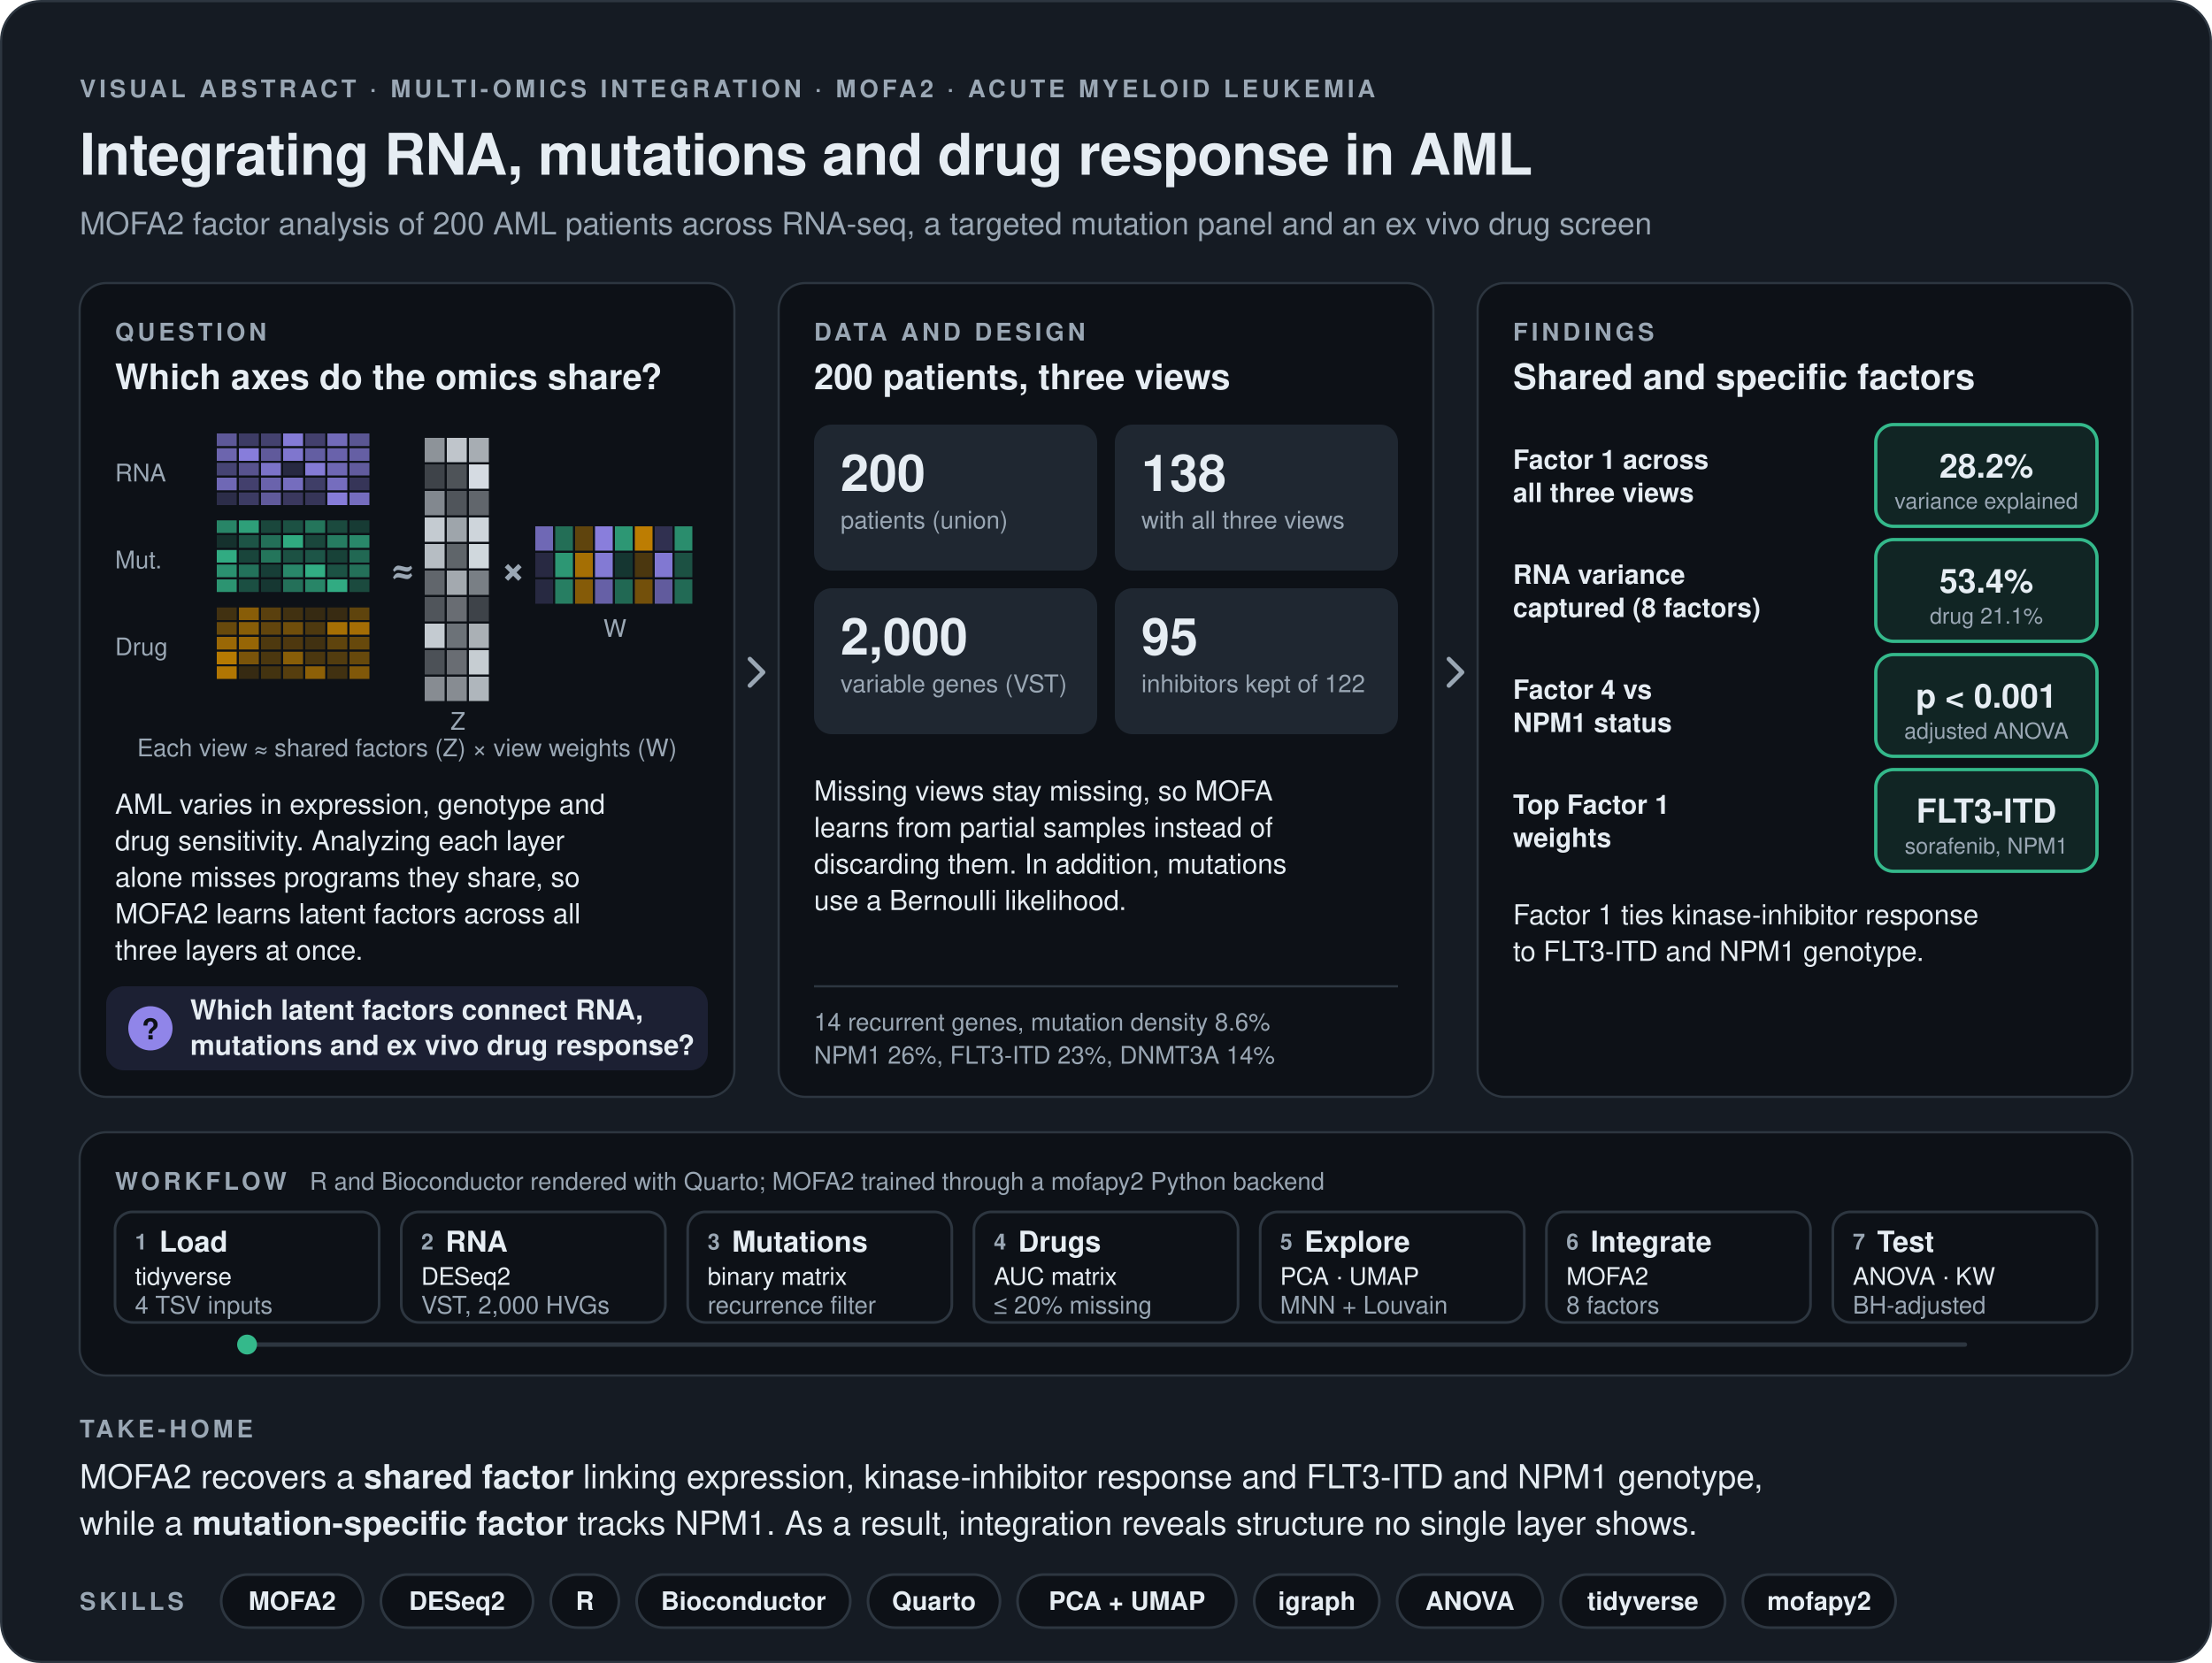
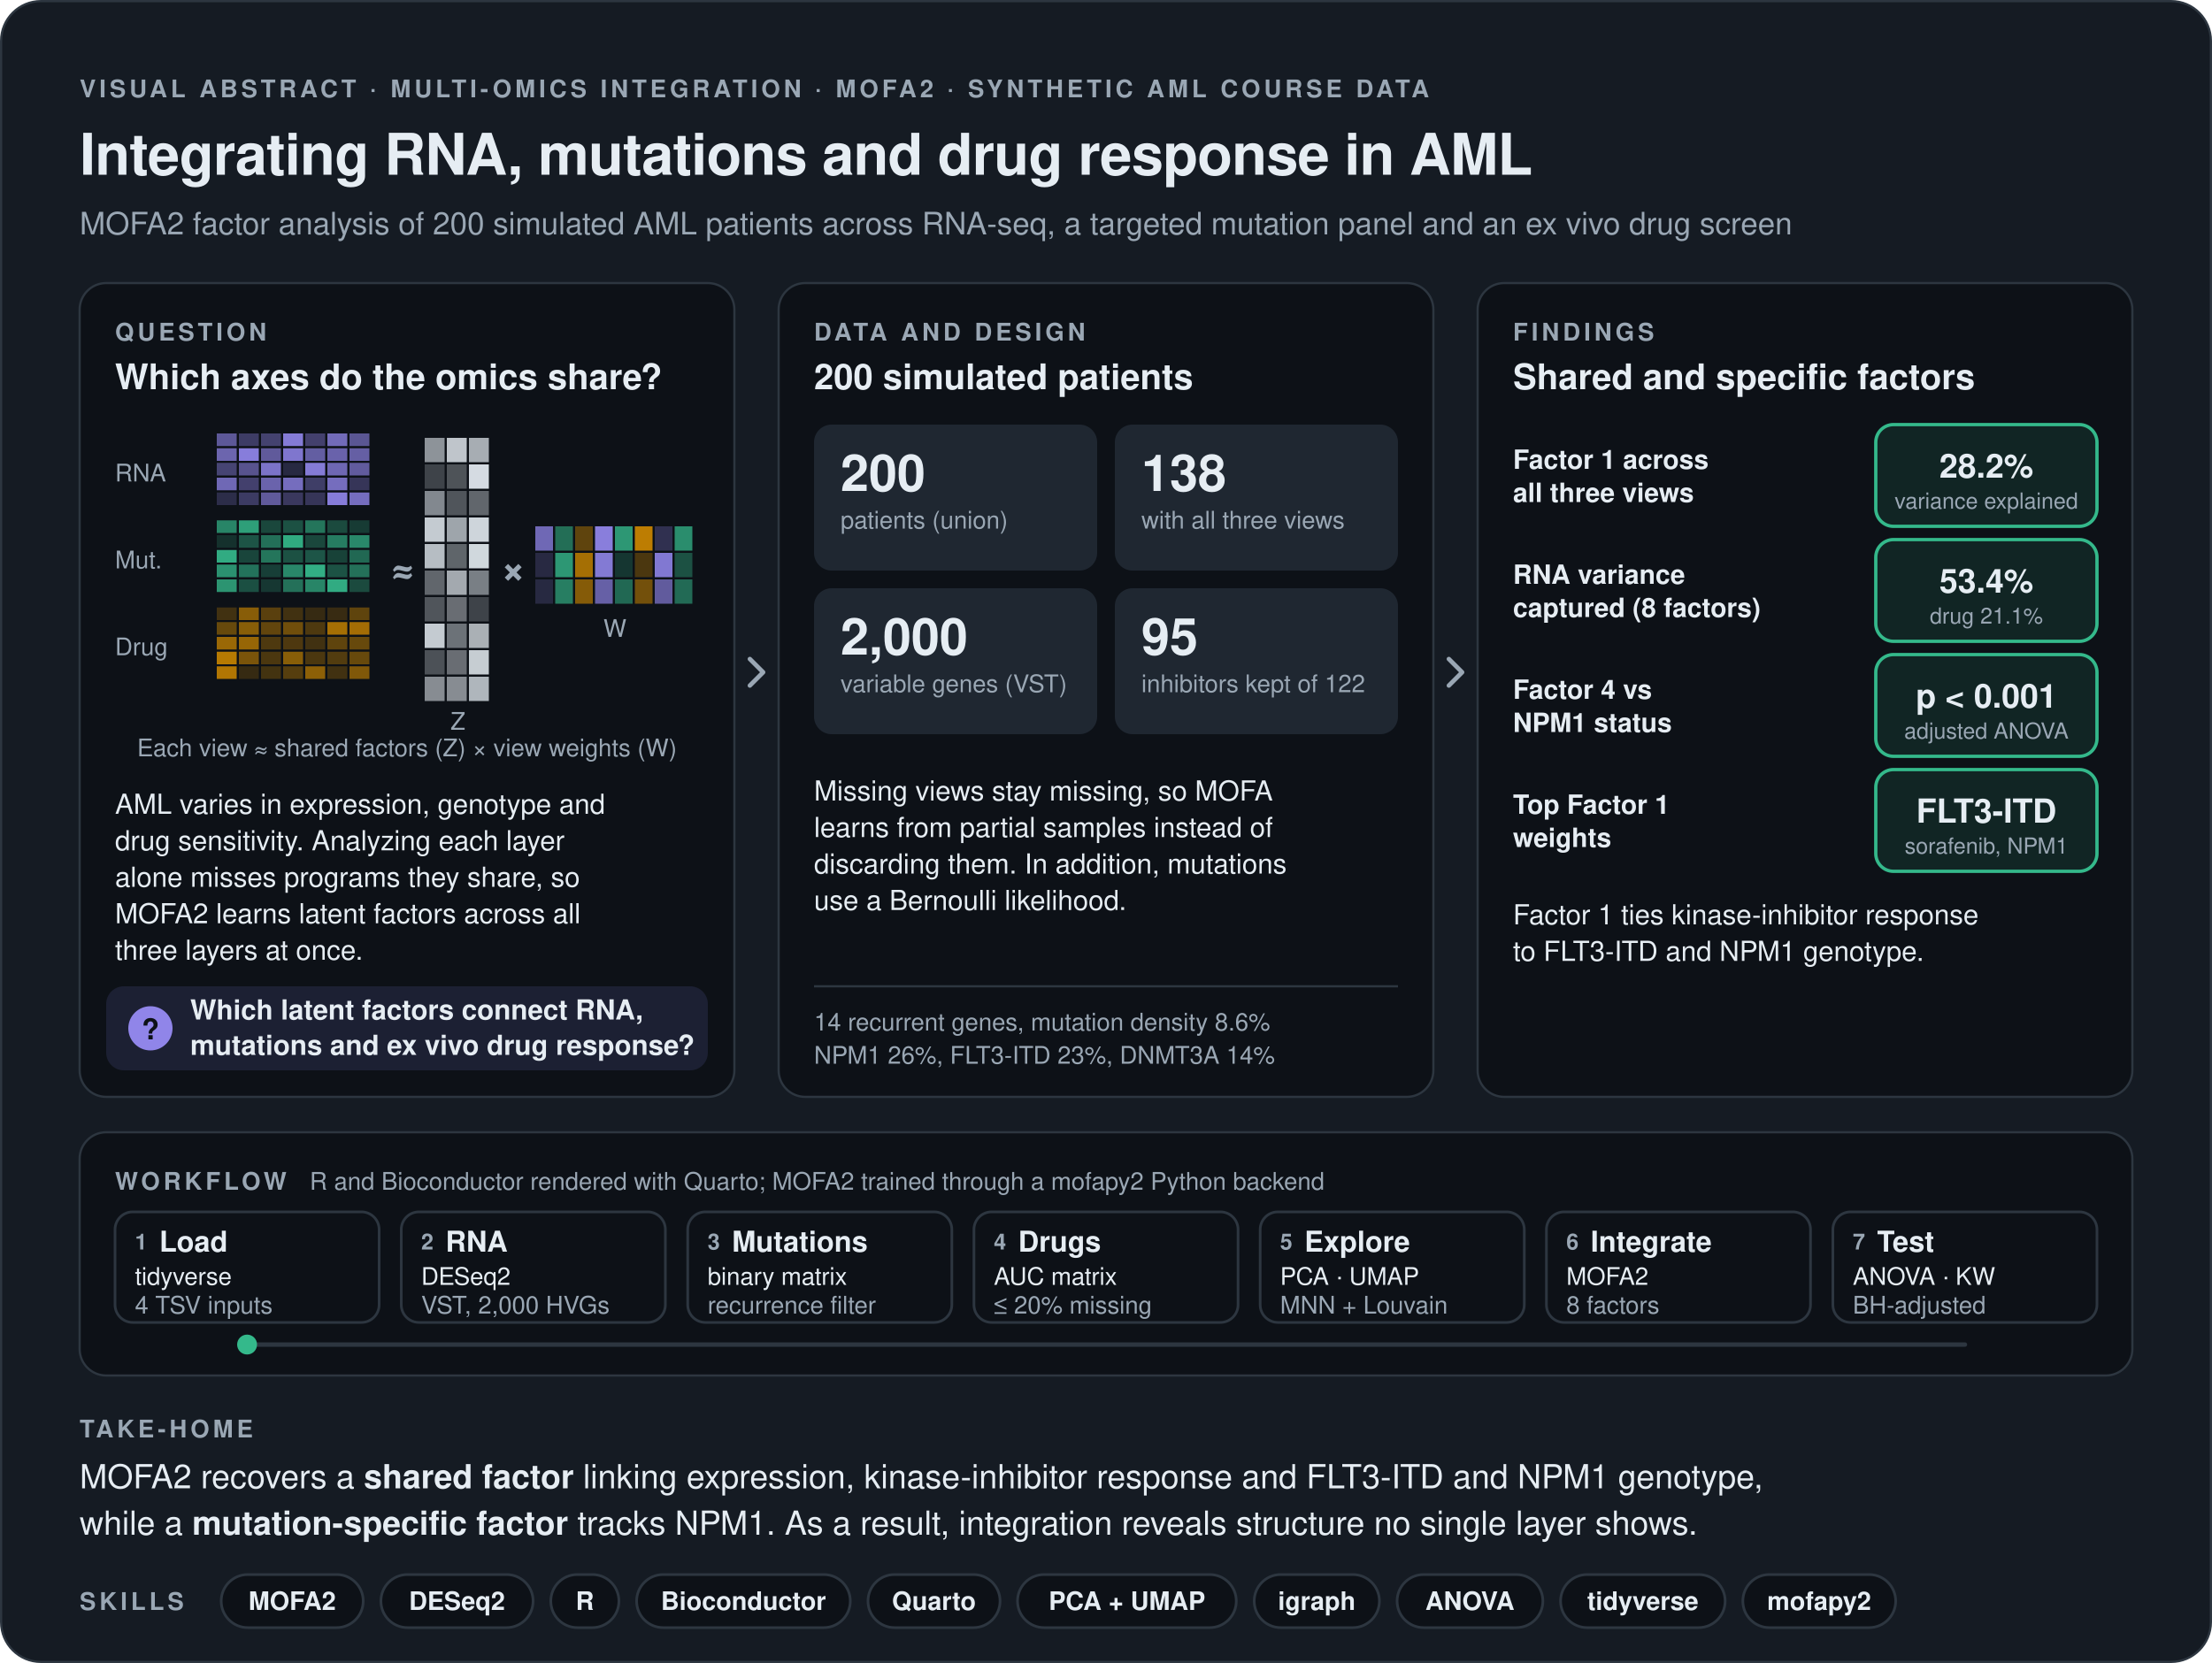
<svg xmlns="http://www.w3.org/2000/svg" viewBox="0 0 1000 752" width="1000" height="752" role="img" aria-labelledby="t d">
  <style>
  text { font-family: 'Helvetica Neue', Helvetica, Arial, 'Liberation Sans', sans-serif; fill: #e6edf3; }
  .bgcard { fill: #151b23; stroke: #2d3640; }
  .panel { fill: #0d1117; stroke: #2d3640; stroke-width: 1; }
  .eyebrow { font-size: 11px; font-weight: 700; letter-spacing: 1.6px; fill: #9aa7b4; }
  .title { font-size: 26px; font-weight: 700; letter-spacing: -0.3px; }
  .sub { font-size: 14px; fill: #9aa7b4; }
  .h2 { font-size: 16px; font-weight: 700; }
  .body { font-size: 12.5px; }
  .small { font-size: 11px; fill: #9aa7b4; }
  .lab { font-size: 12px; font-weight: 700; }
  .num { font-size: 23px; font-weight: 700; }
  .q { font-size: 12.5px; font-weight: 700; }
  .take { font-size: 15px; }
  .em { font-weight: 700; }
  .step-role { font-size: 13px; font-weight: 700; }
  .step-tool { font-size: 11px; }
  .step-n { font-size: 10px; font-weight: 700; fill: #9aa7b4; }
  .chiptext { font-size: 11.5px; font-weight: 600; }
  .skill { fill: #0d1117; stroke: #2d3640; stroke-width: 1.2; }
  .rule { stroke: #2d3640; stroke-width: 1; fill: none; }
  .qbox { fill: #1c2033; }
  .qmark { fill: #9085e9; }
  .qmark-t { font-size: 13px; font-weight: 700; fill: #0d1117; }
  .chev { fill: none; stroke: #9aa7b4; stroke-width: 2; stroke-linecap: round; stroke-linejoin: round; }
  .chip { fill: #0d1117; stroke: #2d3640; stroke-width: 1.2; animation: glow 8.4s linear infinite; }
  .track { stroke: #2d3640; stroke-width: 2; stroke-linecap: round; }
  .packet { fill: #34b98b; animation: travel 8.4s linear infinite; }
  .tile { stroke-width: 1.5; }
  .tile.up { fill: #e66767; fill-opacity: .14; stroke: #e66767; }
  .tile.down { fill: #3987e5; fill-opacity: .14; stroke: #3987e5; }
  .tile.metric { fill: #34b98b; fill-opacity: .12; stroke: #34b98b; }
  .tile.note { fill: #9085e9; fill-opacity: .10; stroke: #9085e9; }
  .tval { font-size: 15px; font-weight: 700; }
  .tsub { font-size: 10px; fill: #9aa7b4; }
  .tri-up { fill: #e66767; transform-box: fill-box; transform-origin: center; animation: bobUp 2.6s ease-in-out infinite; }
  .tri-down { fill: #3987e5; transform-box: fill-box; transform-origin: center; animation: bobDown 2.6s ease-in-out infinite; }
  .check { fill: none; stroke: #34b98b; stroke-width: 2.6; stroke-linecap: round; stroke-linejoin: round; }
  .statbox { fill: #1f2731; }
  /* motif classes */
  .m-lab { font-size: 11px; fill: #9aa7b4; }
  .m-lab.bold { font-weight: 700; fill: #e6edf3; }
  .m-lab.small { font-size: 9.5px; }
  .m-lab.inv { fill: #0d1117; font-weight: 700; }
  .m-strand { fill: none; stroke-width: 2.6; stroke-linecap: round; }
  .m-strand.a { stroke: #9085e9; }
  .m-strand.b { stroke: #34b98b; }
  .m-rung { stroke: #2d3640; stroke-width: 2; }
  .m-rung.hit { stroke: #d55181; stroke-width: 3; }
  .m-hitdot, .m-ring, .m-dot.hom, .m-cell.hom { transform-box: fill-box; transform-origin: center; }
  .m-hitdot { fill: #d55181; animation: pulse 3s ease-in-out infinite; }
  .m-dot { fill-opacity: .85; }
  .cx { fill: #9085e9; } .acc { fill: #34b98b; } .cb { fill: #c98500; } .hom { fill: #d55181; }
  .ink { fill: #e6edf3; }
  .m-peak { fill-opacity: .7; stroke: none; }
  .m-base { stroke: #2d3640; stroke-width: 1.2; }
  .m-gene { stroke: #9aa7b4; stroke-width: 1.4; }
  .m-exon { fill: #9aa7b4; }
  .m-tissue { fill: #1f2731; stroke: #9aa7b4; stroke-width: 1.2; }
+   .m-tissue.fillonly { stroke: none; }
+   .m-tissue.outline { fill: none; stroke-width: 1.6; }
  .m-ring { fill: none; stroke: #e6edf3; stroke-width: 2; stroke-dasharray: 3 2; animation: pulse 3.2s ease-in-out infinite; }
  .m-cell { stroke: #0d1117; stroke-width: 1.2; }
  .m-radius { fill: #34b98b; fill-opacity: .08; stroke: #34b98b; stroke-width: 1.6; stroke-dasharray: 4 3; }
  .m-center { fill: #e6edf3; }
  .m-cellf { stroke: none; }
  .m-op { font-size: 18px; font-weight: 700; fill: #9aa7b4; }
  .m-edge { stroke: #2d3640; stroke-width: .8; }
  .m-edge.strong { stroke: #9aa7b4; stroke-width: 1.4; }
  .m-node { fill: #0d1117; stroke: #9085e9; stroke-width: 2; }
  .m-node.in { stroke: #9aa7b4; }
  .m-node.z { fill: #34b98b; stroke: #34b98b; }
  .m-base-t { font-family: 'SFMono-Regular', Menlo, Consolas, 'Liberation Mono', monospace; font-size: 15px; font-weight: 700; }
  .m-base-t.acc { fill: #34b98b; } .m-base-t.cx { fill: #9085e9; } .m-base-t.cb { fill: #c98500; } .m-base-t.hom { fill: #d55181; }
  .m-window { fill: #34b98b; fill-opacity: .10; stroke: #34b98b; stroke-width: 2; animation: scan 4s ease-in-out infinite; }
  .m-bar { fill: #9085e9; fill-opacity: .75; }
  .m-arrow { stroke: #9aa7b4; stroke-width: 1.4; fill: none; }
  .m-table { fill: #0d1117; stroke: #9aa7b4; stroke-width: 1.2; }
  .m-thead { fill: #9085e9; }
  .m-row { stroke: #2d3640; stroke-width: 1.4; }
  .m-cyl { fill: #1f2731; stroke: #34b98b; stroke-width: 1.6; }
  .m-cyl.top { fill: #0d1117; }
  .m-bond { stroke: #9aa7b4; stroke-width: 3; stroke-linecap: round; }
  .m-atom { fill: #9aa7b4; stroke: #0d1117; stroke-width: 1.4; }
  .m-atom.pep { animation: drift 4s ease-in-out infinite; }
  .m-head { fill: #c98500; }
  .m-tail { fill: none; stroke: #2d3640; stroke-width: 1.4; }
  .m-stick { stroke: #9aa7b4; stroke-width: 2; }
  .m-stick.ghost { stroke: #2d3640; stroke-dasharray: 3 2; }
  .m-stick.hit { stroke: #d55181; stroke-width: 3; }
  .m-ecg { fill: none; stroke: #d55181; stroke-width: 2.2; stroke-linejoin: round; stroke-dasharray: 900; animation: ecg 3.4s linear infinite; }
  .m-gauge { fill: none; stroke-width: 9; }
  .m-gauge.acc { stroke: #34b98b; } .m-gauge.cb { stroke: #c98500; } .m-gauge.hom { stroke: #d55181; }
  .m-needle { stroke: #e6edf3; stroke-width: 2.6; stroke-linecap: round; }
  @keyframes pulse { 0%, 100% { opacity: .5; transform: scale(.85); } 50% { opacity: 1; transform: scale(1.15); } }
  @keyframes bobUp { 0%, 100% { transform: translateY(1.5px); } 50% { transform: translateY(-1.5px); } }
  @keyframes bobDown { 0%, 100% { transform: translateY(-1.5px); } 50% { transform: translateY(1.5px); } }
  @keyframes travel { 0% { transform: translateX(0); opacity: 0; } 3% { opacity: 1; } 97% { opacity: 1; } 100% { transform: translateX(776.6px); opacity: 0; } }
  @keyframes glow { 0%, 14.3%, 100% { stroke: #2d3640; stroke-width: 1.2; } 3%, 8.9% { stroke: #34b98b; stroke-width: 2.2; } }
  @keyframes scan { 0%, 100% { transform: translateX(0); } 50% { transform: translateX(6px); } }
  @keyframes drift { 0%, 100% { transform: translateY(0); } 50% { transform: translateY(-5px); } }
  @keyframes ecg { 0% { stroke-dashoffset: 900; } 100% { stroke-dashoffset: 0; } }
  @media (prefers-reduced-motion: reduce) { * { animation: none !important; } }
</style>
  <rect x="0.5" y="0.5" width="999" height="751" rx="18" class="bgcard" />
-   <text x="36.0" y="44.0" class="eyebrow">VISUAL ABSTRACT  ·  MULTI-OMICS INTEGRATION  ·  MOFA2  ·  ACUTE MYELOID LEUKEMIA</text>
+   <text x="36.0" y="44.0" class="eyebrow">VISUAL ABSTRACT  ·  MULTI-OMICS INTEGRATION  ·  MOFA2  ·  SYNTHETIC AML COURSE DATA</text>
  <text x="36.0" y="79.0" class="title">Integrating RNA, mutations and drug response in AML</text>
-   <text x="36.0" y="106.0" class="sub">MOFA2 factor analysis of 200 AML patients across RNA-seq, a targeted mutation panel and an ex vivo drug screen</text>
+   <text x="36.0" y="106.0" class="sub">MOFA2 factor analysis of 200 simulated AML patients across RNA-seq, a targeted mutation panel and an ex vivo drug screen</text>
  <rect x="36" y="128" width="296" height="368" rx="12" class="panel" />
  <text x="52.0" y="154.0" class="eyebrow">QUESTION</text>
  <text x="52.0" y="176.0" class="h2">Which axes do the omics share?</text>
  <text x="52.0" y="217.7" class="m-lab">RNA</text>
  <rect x="98.0" y="196.0" width="9" height="5.7" class="m-cellf cx" style="opacity:0.61" />
  <rect x="108.0" y="196.0" width="9" height="5.7" class="m-cellf cx" style="opacity:0.37" />
  <rect x="118.0" y="196.0" width="9" height="5.7" class="m-cellf cx" style="opacity:0.42" />
  <rect x="128.0" y="196.0" width="9" height="5.7" class="m-cellf cx" style="opacity:0.91" />
  <rect x="138.0" y="196.0" width="9" height="5.7" class="m-cellf cx" style="opacity:0.41" />
  <rect x="148.0" y="196.0" width="9" height="5.7" class="m-cellf cx" style="opacity:0.77" />
  <rect x="158.0" y="196.0" width="9" height="5.7" class="m-cellf cx" style="opacity:0.59" />
  <rect x="98.0" y="202.7" width="9" height="5.7" class="m-cellf cx" style="opacity:0.72" />
  <rect x="108.0" y="202.7" width="9" height="5.7" class="m-cellf cx" style="opacity:0.93" />
  <rect x="118.0" y="202.7" width="9" height="5.7" class="m-cellf cx" style="opacity:0.63" />
  <rect x="128.0" y="202.7" width="9" height="5.7" class="m-cellf cx" style="opacity:0.87" />
  <rect x="138.0" y="202.7" width="9" height="5.7" class="m-cellf cx" style="opacity:0.66" />
  <rect x="148.0" y="202.7" width="9" height="5.7" class="m-cellf cx" style="opacity:0.70" />
  <rect x="158.0" y="202.7" width="9" height="5.7" class="m-cellf cx" style="opacity:0.67" />
  <rect x="98.0" y="209.3" width="9" height="5.7" class="m-cellf cx" style="opacity:0.44" />
  <rect x="108.0" y="209.3" width="9" height="5.7" class="m-cellf cx" style="opacity:0.57" />
  <rect x="118.0" y="209.3" width="9" height="5.7" class="m-cellf cx" style="opacity:0.84" />
  <rect x="128.0" y="209.3" width="9" height="5.7" class="m-cellf cx" style="opacity:0.20" />
  <rect x="138.0" y="209.3" width="9" height="5.7" class="m-cellf cx" style="opacity:0.91" />
  <rect x="148.0" y="209.3" width="9" height="5.7" class="m-cellf cx" style="opacity:0.74" />
  <rect x="158.0" y="209.3" width="9" height="5.7" class="m-cellf cx" style="opacity:0.64" />
  <rect x="98.0" y="216.0" width="9" height="5.7" class="m-cellf cx" style="opacity:0.75" />
  <rect x="108.0" y="216.0" width="9" height="5.7" class="m-cellf cx" style="opacity:0.41" />
  <rect x="118.0" y="216.0" width="9" height="5.7" class="m-cellf cx" style="opacity:0.71" />
  <rect x="128.0" y="216.0" width="9" height="5.7" class="m-cellf cx" style="opacity:0.79" />
  <rect x="138.0" y="216.0" width="9" height="5.7" class="m-cellf cx" style="opacity:0.38" />
  <rect x="148.0" y="216.0" width="9" height="5.7" class="m-cellf cx" style="opacity:0.79" />
  <rect x="158.0" y="216.0" width="9" height="5.7" class="m-cellf cx" style="opacity:0.31" />
  <rect x="98.0" y="222.7" width="9" height="5.7" class="m-cellf cx" style="opacity:0.24" />
  <rect x="108.0" y="222.7" width="9" height="5.7" class="m-cellf cx" style="opacity:0.36" />
  <rect x="118.0" y="222.7" width="9" height="5.7" class="m-cellf cx" style="opacity:0.63" />
  <rect x="128.0" y="222.7" width="9" height="5.7" class="m-cellf cx" style="opacity:0.34" />
  <rect x="138.0" y="222.7" width="9" height="5.7" class="m-cellf cx" style="opacity:0.31" />
  <rect x="148.0" y="222.7" width="9" height="5.7" class="m-cellf cx" style="opacity:0.92" />
  <rect x="158.0" y="222.7" width="9" height="5.7" class="m-cellf cx" style="opacity:0.79" />
  <text x="52.0" y="257.0" class="m-lab">Mut.</text>
  <rect x="98.0" y="235.3" width="9" height="5.7" class="m-cellf acc" style="opacity:0.69" />
  <rect x="108.0" y="235.3" width="9" height="5.7" class="m-cellf acc" style="opacity:0.84" />
  <rect x="118.0" y="235.3" width="9" height="5.7" class="m-cellf acc" style="opacity:0.32" />
  <rect x="128.0" y="235.3" width="9" height="5.7" class="m-cellf acc" style="opacity:0.38" />
  <rect x="138.0" y="235.3" width="9" height="5.7" class="m-cellf acc" style="opacity:0.59" />
  <rect x="148.0" y="235.3" width="9" height="5.7" class="m-cellf acc" style="opacity:0.34" />
  <rect x="158.0" y="235.3" width="9" height="5.7" class="m-cellf acc" style="opacity:0.25" />
  <rect x="98.0" y="242.0" width="9" height="5.7" class="m-cellf acc" style="opacity:0.19" />
  <rect x="108.0" y="242.0" width="9" height="5.7" class="m-cellf acc" style="opacity:0.40" />
  <rect x="118.0" y="242.0" width="9" height="5.7" class="m-cellf acc" style="opacity:0.56" />
  <rect x="128.0" y="242.0" width="9" height="5.7" class="m-cellf acc" style="opacity:0.91" />
  <rect x="138.0" y="242.0" width="9" height="5.7" class="m-cellf acc" style="opacity:0.32" />
  <rect x="148.0" y="242.0" width="9" height="5.7" class="m-cellf acc" style="opacity:0.64" />
  <rect x="158.0" y="242.0" width="9" height="5.7" class="m-cellf acc" style="opacity:0.71" />
  <rect x="98.0" y="248.7" width="9" height="5.7" class="m-cellf acc" style="opacity:0.92" />
  <rect x="108.0" y="248.7" width="9" height="5.7" class="m-cellf acc" style="opacity:0.31" />
  <rect x="118.0" y="248.7" width="9" height="5.7" class="m-cellf acc" style="opacity:0.59" />
  <rect x="128.0" y="248.7" width="9" height="5.7" class="m-cellf acc" style="opacity:0.38" />
  <rect x="138.0" y="248.7" width="9" height="5.7" class="m-cellf acc" style="opacity:0.41" />
  <rect x="148.0" y="248.7" width="9" height="5.7" class="m-cellf acc" style="opacity:0.29" />
  <rect x="158.0" y="248.7" width="9" height="5.7" class="m-cellf acc" style="opacity:0.52" />
  <rect x="98.0" y="255.3" width="9" height="5.7" class="m-cellf acc" style="opacity:0.76" />
  <rect x="108.0" y="255.3" width="9" height="5.7" class="m-cellf acc" style="opacity:0.58" />
  <rect x="118.0" y="255.3" width="9" height="5.7" class="m-cellf acc" style="opacity:0.27" />
  <rect x="128.0" y="255.3" width="9" height="5.7" class="m-cellf acc" style="opacity:0.70" />
  <rect x="138.0" y="255.3" width="9" height="5.7" class="m-cellf acc" style="opacity:0.93" />
  <rect x="148.0" y="255.3" width="9" height="5.7" class="m-cellf acc" style="opacity:0.39" />
  <rect x="158.0" y="255.3" width="9" height="5.7" class="m-cellf acc" style="opacity:0.57" />
  <rect x="98.0" y="262.0" width="9" height="5.7" class="m-cellf acc" style="opacity:0.78" />
  <rect x="108.0" y="262.0" width="9" height="5.7" class="m-cellf acc" style="opacity:0.37" />
  <rect x="118.0" y="262.0" width="9" height="5.7" class="m-cellf acc" style="opacity:0.23" />
  <rect x="128.0" y="262.0" width="9" height="5.7" class="m-cellf acc" style="opacity:0.57" />
  <rect x="138.0" y="262.0" width="9" height="5.7" class="m-cellf acc" style="opacity:0.69" />
  <rect x="148.0" y="262.0" width="9" height="5.7" class="m-cellf acc" style="opacity:0.92" />
  <rect x="158.0" y="262.0" width="9" height="5.7" class="m-cellf acc" style="opacity:0.34" />
  <text x="52.0" y="296.3" class="m-lab">Drug</text>
  <rect x="98.0" y="274.7" width="9" height="5.7" class="m-cellf cb" style="opacity:0.28" />
  <rect x="108.0" y="274.7" width="9" height="5.7" class="m-cellf cb" style="opacity:0.65" />
  <rect x="118.0" y="274.7" width="9" height="5.7" class="m-cellf cb" style="opacity:0.41" />
  <rect x="128.0" y="274.7" width="9" height="5.7" class="m-cellf cb" style="opacity:0.28" />
  <rect x="138.0" y="274.7" width="9" height="5.7" class="m-cellf cb" style="opacity:0.22" />
  <rect x="148.0" y="274.7" width="9" height="5.7" class="m-cellf cb" style="opacity:0.23" />
  <rect x="158.0" y="274.7" width="9" height="5.7" class="m-cellf cb" style="opacity:0.44" />
  <rect x="98.0" y="281.3" width="9" height="5.7" class="m-cellf cb" style="opacity:0.48" />
  <rect x="108.0" y="281.3" width="9" height="5.7" class="m-cellf cb" style="opacity:0.66" />
  <rect x="118.0" y="281.3" width="9" height="5.7" class="m-cellf cb" style="opacity:0.45" />
  <rect x="128.0" y="281.3" width="9" height="5.7" class="m-cellf cb" style="opacity:0.53" />
  <rect x="138.0" y="281.3" width="9" height="5.7" class="m-cellf cb" style="opacity:0.35" />
  <rect x="148.0" y="281.3" width="9" height="5.7" class="m-cellf cb" style="opacity:0.81" />
  <rect x="158.0" y="281.3" width="9" height="5.7" class="m-cellf cb" style="opacity:0.80" />
  <rect x="98.0" y="288.0" width="9" height="5.7" class="m-cellf cb" style="opacity:0.75" />
  <rect x="108.0" y="288.0" width="9" height="5.7" class="m-cellf cb" style="opacity:0.73" />
  <rect x="118.0" y="288.0" width="9" height="5.7" class="m-cellf cb" style="opacity:0.35" />
  <rect x="128.0" y="288.0" width="9" height="5.7" class="m-cellf cb" style="opacity:0.34" />
  <rect x="138.0" y="288.0" width="9" height="5.7" class="m-cellf cb" style="opacity:0.28" />
  <rect x="148.0" y="288.0" width="9" height="5.7" class="m-cellf cb" style="opacity:0.44" />
  <rect x="158.0" y="288.0" width="9" height="5.7" class="m-cellf cb" style="opacity:0.48" />
  <rect x="98.0" y="294.7" width="9" height="5.7" class="m-cellf cb" style="opacity:0.90" />
  <rect x="108.0" y="294.7" width="9" height="5.7" class="m-cellf cb" style="opacity:0.58" />
  <rect x="118.0" y="294.7" width="9" height="5.7" class="m-cellf cb" style="opacity:0.33" />
  <rect x="128.0" y="294.7" width="9" height="5.7" class="m-cellf cb" style="opacity:0.66" />
  <rect x="138.0" y="294.7" width="9" height="5.7" class="m-cellf cb" style="opacity:0.33" />
  <rect x="148.0" y="294.7" width="9" height="5.7" class="m-cellf cb" style="opacity:0.37" />
  <rect x="158.0" y="294.7" width="9" height="5.7" class="m-cellf cb" style="opacity:0.48" />
  <rect x="98.0" y="301.3" width="9" height="5.7" class="m-cellf cb" style="opacity:0.87" />
  <rect x="108.0" y="301.3" width="9" height="5.7" class="m-cellf cb" style="opacity:0.22" />
  <rect x="118.0" y="301.3" width="9" height="5.7" class="m-cellf cb" style="opacity:0.29" />
  <rect x="128.0" y="301.3" width="9" height="5.7" class="m-cellf cb" style="opacity:0.39" />
  <rect x="138.0" y="301.3" width="9" height="5.7" class="m-cellf cb" style="opacity:0.68" />
  <rect x="148.0" y="301.3" width="9" height="5.7" class="m-cellf cb" style="opacity:0.28" />
  <rect x="158.0" y="301.3" width="9" height="5.7" class="m-cellf cb" style="opacity:0.61" />
  <text x="182.0" y="263.0" class="m-op" text-anchor="middle">≈</text>
  <rect x="192" y="198" width="9" height="11" class="m-cellf ink" style="opacity:0.59" />
  <rect x="202" y="198" width="9" height="11" class="m-cellf ink" style="opacity:0.82" />
  <rect x="212" y="198" width="9" height="11" class="m-cellf ink" style="opacity:0.71" />
  <rect x="192" y="210" width="9" height="11" class="m-cellf ink" style="opacity:0.23" />
  <rect x="202" y="210" width="9" height="11" class="m-cellf ink" style="opacity:0.30" />
  <rect x="212" y="210" width="9" height="11" class="m-cellf ink" style="opacity:0.92" />
  <rect x="192" y="222" width="9" height="11" class="m-cellf ink" style="opacity:0.54" />
  <rect x="202" y="222" width="9" height="11" class="m-cellf ink" style="opacity:0.31" />
  <rect x="212" y="222" width="9" height="11" class="m-cellf ink" style="opacity:0.39" />
  <rect x="192" y="234" width="9" height="11" class="m-cellf ink" style="opacity:0.84" />
  <rect x="202" y="234" width="9" height="11" class="m-cellf ink" style="opacity:0.67" />
  <rect x="212" y="234" width="9" height="11" class="m-cellf ink" style="opacity:0.89" />
  <rect x="192" y="246" width="9" height="11" class="m-cellf ink" style="opacity:0.78" />
  <rect x="202" y="246" width="9" height="11" class="m-cellf ink" style="opacity:0.38" />
  <rect x="212" y="246" width="9" height="11" class="m-cellf ink" style="opacity:0.90" />
  <rect x="192" y="258" width="9" height="11" class="m-cellf ink" style="opacity:0.39" />
  <rect x="202" y="258" width="9" height="11" class="m-cellf ink" style="opacity:0.69" />
  <rect x="212" y="258" width="9" height="11" class="m-cellf ink" style="opacity:0.50" />
  <rect x="192" y="270" width="9" height="11" class="m-cellf ink" style="opacity:0.31" />
  <rect x="202" y="270" width="9" height="11" class="m-cellf ink" style="opacity:0.42" />
  <rect x="212" y="270" width="9" height="11" class="m-cellf ink" style="opacity:0.23" />
  <rect x="192" y="282" width="9" height="11" class="m-cellf ink" style="opacity:0.84" />
  <rect x="202" y="282" width="9" height="11" class="m-cellf ink" style="opacity:0.44" />
  <rect x="212" y="282" width="9" height="11" class="m-cellf ink" style="opacity:0.72" />
  <rect x="192" y="294" width="9" height="11" class="m-cellf ink" style="opacity:0.29" />
  <rect x="202" y="294" width="9" height="11" class="m-cellf ink" style="opacity:0.42" />
  <rect x="212" y="294" width="9" height="11" class="m-cellf ink" style="opacity:0.85" />
  <rect x="192" y="306" width="9" height="11" class="m-cellf ink" style="opacity:0.56" />
  <rect x="202" y="306" width="9" height="11" class="m-cellf ink" style="opacity:0.56" />
  <rect x="212" y="306" width="9" height="11" class="m-cellf ink" style="opacity:0.75" />
  <text x="207.0" y="330.0" class="m-lab" text-anchor="middle">Z</text>
  <text x="232.0" y="263.0" class="m-op" text-anchor="middle">×</text>
  <rect x="242" y="238" width="8" height="11" class="m-cellf cx" style="opacity:0.75" />
  <rect x="251" y="238" width="8" height="11" class="m-cellf acc" style="opacity:0.55" />
  <rect x="260" y="238" width="8" height="11" class="m-cellf cb" style="opacity:0.44" />
  <rect x="269" y="238" width="8" height="11" class="m-cellf cx" style="opacity:0.94" />
  <rect x="278" y="238" width="8" height="11" class="m-cellf acc" style="opacity:0.80" />
  <rect x="287" y="238" width="8" height="11" class="m-cellf cb" style="opacity:0.93" />
  <rect x="296" y="238" width="8" height="11" class="m-cellf cx" style="opacity:0.27" />
  <rect x="305" y="238" width="8" height="11" class="m-cellf acc" style="opacity:0.74" />
  <rect x="242" y="250" width="8" height="11" class="m-cellf cx" style="opacity:0.21" />
  <rect x="251" y="250" width="8" height="11" class="m-cellf acc" style="opacity:0.80" />
  <rect x="260" y="250" width="8" height="11" class="m-cellf cb" style="opacity:0.81" />
  <rect x="269" y="250" width="8" height="11" class="m-cellf cx" style="opacity:0.90" />
  <rect x="278" y="250" width="8" height="11" class="m-cellf acc" style="opacity:0.22" />
  <rect x="287" y="250" width="8" height="11" class="m-cellf cb" style="opacity:0.33" />
  <rect x="296" y="250" width="8" height="11" class="m-cellf cx" style="opacity:0.89" />
  <rect x="305" y="250" width="8" height="11" class="m-cellf acc" style="opacity:0.38" />
  <rect x="242" y="262" width="8" height="11" class="m-cellf cx" style="opacity:0.20" />
  <rect x="251" y="262" width="8" height="11" class="m-cellf acc" style="opacity:0.65" />
  <rect x="260" y="262" width="8" height="11" class="m-cellf cb" style="opacity:0.64" />
  <rect x="269" y="262" width="8" height="11" class="m-cellf cx" style="opacity:0.68" />
  <rect x="278" y="262" width="8" height="11" class="m-cellf acc" style="opacity:0.52" />
  <rect x="287" y="262" width="8" height="11" class="m-cellf cb" style="opacity:0.54" />
  <rect x="296" y="262" width="8" height="11" class="m-cellf cx" style="opacity:0.64" />
  <rect x="305" y="262" width="8" height="11" class="m-cellf acc" style="opacity:0.53" />
  <text x="278.0" y="288.0" class="m-lab" text-anchor="middle">W</text>
  <text x="184.0" y="342.0" class="small" text-anchor="middle">Each view ≈ shared factors (Z) × view weights (W)</text>
  <text x="52.0" y="368.0" class="body">AML varies in expression, genotype and</text>
  <text x="52.0" y="384.5" class="body">drug sensitivity. Analyzing each layer</text>
  <text x="52.0" y="401.0" class="body">alone misses programs they share, so</text>
  <text x="52.0" y="417.5" class="body">MOFA2 learns latent factors across all</text>
  <text x="52.0" y="434.0" class="body">three layers at once.</text>
  <rect x="48" y="446" width="272" height="38" rx="8" class="qbox" />
  <circle cx="68" cy="465" r="10" class="qmark" />
  <text x="68.0" y="470.0" class="qmark-t" text-anchor="middle">?</text>
  <text x="86.0" y="461.0" class="q">Which latent factors connect RNA,</text>
  <text x="86.0" y="477.0" class="q">mutations and ex vivo drug response?</text>
  <rect x="352" y="128" width="296" height="368" rx="12" class="panel" />
  <text x="368.0" y="154.0" class="eyebrow">DATA AND DESIGN</text>
-   <text x="368.0" y="176.0" class="h2">200 patients, three views</text>
+   <text x="368.0" y="176.0" class="h2">200 simulated patients</text>
  <rect x="368" y="192" width="128" height="66" rx="8" class="statbox" />
  <text x="380.0" y="222.0" class="num">200</text>
  <text x="380.0" y="239.0" class="small">patients (union)</text>
  <rect x="504" y="192" width="128" height="66" rx="8" class="statbox" />
  <text x="516.0" y="222.0" class="num">138</text>
  <text x="516.0" y="239.0" class="small">with all three views</text>
  <rect x="368" y="266" width="128" height="66" rx="8" class="statbox" />
  <text x="380.0" y="296.0" class="num">2,000</text>
  <text x="380.0" y="313.0" class="small">variable genes (VST)</text>
  <rect x="504" y="266" width="128" height="66" rx="8" class="statbox" />
  <text x="516.0" y="296.0" class="num">95</text>
  <text x="516.0" y="313.0" class="small">inhibitors kept of 122</text>
  <text x="368.0" y="362.0" class="body">Missing views stay missing, so MOFA</text>
  <text x="368.0" y="378.5" class="body">learns from partial samples instead of</text>
  <text x="368.0" y="395.0" class="body">discarding them. In addition, mutations</text>
  <text x="368.0" y="411.5" class="body">use a Bernoulli likelihood.</text>
  <line x1="368" y1="446" x2="632" y2="446" class="rule" />
  <text x="368.0" y="466.0" class="small">14 recurrent genes, mutation density 8.6%</text>
  <text x="368.0" y="481.0" class="small">NPM1 26%, FLT3-ITD 23%, DNMT3A 14%</text>
  <rect x="668" y="128" width="296" height="368" rx="12" class="panel" />
  <text x="684.0" y="154.0" class="eyebrow">FINDINGS</text>
  <text x="684.0" y="176.0" class="h2">Shared and specific factors</text>
  <text x="684.0" y="212.0" class="lab">Factor 1 across</text>
  <text x="684.0" y="227.0" class="lab">all three views</text>
  <rect x="848" y="192" width="100" height="46" rx="8" class="tile metric" />
  <text x="898.0" y="216.0" class="tval" text-anchor="middle">28.2%</text>
  <text x="898.0" y="230.0" class="tsub" text-anchor="middle">variance explained</text>
  <text x="684.0" y="264.0" class="lab">RNA variance</text>
  <text x="684.0" y="279.0" class="lab">captured (8 factors)</text>
  <rect x="848" y="244" width="100" height="46" rx="8" class="tile metric" />
  <text x="898.0" y="268.0" class="tval" text-anchor="middle">53.4%</text>
  <text x="898.0" y="282.0" class="tsub" text-anchor="middle">drug 21.1%</text>
  <text x="684.0" y="316.0" class="lab">Factor 4 vs</text>
  <text x="684.0" y="331.0" class="lab">NPM1 status</text>
  <rect x="848" y="296" width="100" height="46" rx="8" class="tile metric" />
  <text x="898.0" y="320.0" class="tval" text-anchor="middle">p &lt; 0.001</text>
  <text x="898.0" y="334.0" class="tsub" text-anchor="middle">adjusted ANOVA</text>
  <text x="684.0" y="368.0" class="lab">Top Factor 1</text>
  <text x="684.0" y="383.0" class="lab">weights</text>
  <rect x="848" y="348" width="100" height="46" rx="8" class="tile metric" />
  <text x="898.0" y="372.0" class="tval" text-anchor="middle">FLT3-ITD</text>
  <text x="898.0" y="386.0" class="tsub" text-anchor="middle">sorafenib, NPM1</text>
  <text x="684.0" y="418.0" class="body">Factor 1 ties kinase-inhibitor response</text>
  <text x="684.0" y="434.5" class="body">to FLT3-ITD and NPM1 genotype.</text>
  <path class="chev" d="M339,298 l6,6 l-6,6" />
  <path class="chev" d="M655,298 l6,6 l-6,6" />
  <rect x="36" y="512" width="928" height="110" rx="12" class="panel" />
  <text x="52.0" y="538.0" class="eyebrow">WORKFLOW</text>
  <text x="140.0" y="538.0" class="small">R and Bioconductor rendered with Quarto; MOFA2 trained through a mofapy2 Python backend</text>
  <line x1="111.7" y1="608" x2="888.3" y2="608" class="track" />
  <circle cx="111.7" cy="608" r="4.5" class="packet" />
  <rect x="52.0" y="548" width="119.4" height="50" rx="8" class="chip" style="animation-delay:0.0s" />
  <text x="61.0" y="565.0" class="step-n">1</text>
  <text x="72.0" y="566.0" class="step-role">Load</text>
  <text x="61.0" y="581.0" class="step-tool">tidyverse</text>
  <text x="61.0" y="594.0" class="small">4 TSV inputs</text>
  <rect x="181.4" y="548" width="119.4" height="50" rx="8" class="chip" style="animation-delay:1.2s" />
  <text x="190.4" y="565.0" class="step-n">2</text>
  <text x="201.4" y="566.0" class="step-role">RNA</text>
  <text x="190.4" y="581.0" class="step-tool">DESeq2</text>
  <text x="190.4" y="594.0" class="small">VST, 2,000 HVGs</text>
  <rect x="310.9" y="548" width="119.4" height="50" rx="8" class="chip" style="animation-delay:2.4s" />
  <text x="319.9" y="565.0" class="step-n">3</text>
  <text x="330.9" y="566.0" class="step-role">Mutations</text>
  <text x="319.9" y="581.0" class="step-tool">binary matrix</text>
  <text x="319.9" y="594.0" class="small">recurrence filter</text>
  <rect x="440.3" y="548" width="119.4" height="50" rx="8" class="chip" style="animation-delay:3.6s" />
  <text x="449.3" y="565.0" class="step-n">4</text>
  <text x="460.3" y="566.0" class="step-role">Drugs</text>
  <text x="449.3" y="581.0" class="step-tool">AUC matrix</text>
  <text x="449.3" y="594.0" class="small">≤ 20% missing</text>
  <rect x="569.7" y="548" width="119.4" height="50" rx="8" class="chip" style="animation-delay:4.8s" />
  <text x="578.7" y="565.0" class="step-n">5</text>
  <text x="589.7" y="566.0" class="step-role">Explore</text>
  <text x="578.7" y="581.0" class="step-tool">PCA · UMAP</text>
  <text x="578.7" y="594.0" class="small">MNN + Louvain</text>
  <rect x="699.1" y="548" width="119.4" height="50" rx="8" class="chip" style="animation-delay:6.0s" />
  <text x="708.1" y="565.0" class="step-n">6</text>
  <text x="719.1" y="566.0" class="step-role">Integrate</text>
  <text x="708.1" y="581.0" class="step-tool">MOFA2</text>
  <text x="708.1" y="594.0" class="small">8 factors</text>
  <rect x="828.6" y="548" width="119.4" height="50" rx="8" class="chip" style="animation-delay:7.2s" />
  <text x="837.6" y="565.0" class="step-n">7</text>
  <text x="848.6" y="566.0" class="step-role">Test</text>
  <text x="837.6" y="581.0" class="step-tool">ANOVA · KW</text>
  <text x="837.6" y="594.0" class="small">BH-adjusted</text>
  <text x="36.0" y="650.0" class="eyebrow">TAKE-HOME</text>
  <text x="36.0" y="673.0" class="take">MOFA2 recovers a <tspan class="em">shared factor</tspan> linking expression, kinase-inhibitor response and FLT3-ITD and NPM1 genotype,</text>
  <text x="36.0" y="694.0" class="take">while a <tspan class="em">mutation-specific factor</tspan> tracks NPM1. As a result, integration reveals structure no single layer shows.</text>
  <text x="36.0" y="728.0" class="eyebrow">SKILLS</text>
  <rect x="100.0" y="712" width="64.2" height="24" rx="12" class="skill" />
  <text x="132.1" y="728.0" class="chiptext" text-anchor="middle">MOFA2</text>
  <rect x="172.2" y="712" width="68.8" height="24" rx="12" class="skill" />
  <text x="206.6" y="728.0" class="chiptext" text-anchor="middle">DESeq2</text>
  <rect x="249.0" y="712" width="30.8" height="24" rx="12" class="skill" />
  <text x="264.4" y="728.0" class="chiptext" text-anchor="middle">R</text>
  <rect x="287.8" y="712" width="96.6" height="24" rx="12" class="skill" />
  <text x="336.1" y="728.0" class="chiptext" text-anchor="middle">Bioconductor</text>
  <rect x="392.4" y="712" width="59.7" height="24" rx="12" class="skill" />
  <text x="422.2" y="728.0" class="chiptext" text-anchor="middle">Quarto</text>
  <rect x="460.0" y="712" width="98.9" height="24" rx="12" class="skill" />
  <text x="509.5" y="728.0" class="chiptext" text-anchor="middle">PCA + UMAP</text>
  <rect x="567.0" y="712" width="56.6" height="24" rx="12" class="skill" />
  <text x="595.3" y="728.0" class="chiptext" text-anchor="middle">igraph</text>
  <rect x="631.6" y="712" width="65.9" height="24" rx="12" class="skill" />
  <text x="664.5" y="728.0" class="chiptext" text-anchor="middle">ANOVA</text>
  <rect x="705.5" y="712" width="74.4" height="24" rx="12" class="skill" />
  <text x="742.7" y="728.0" class="chiptext" text-anchor="middle">tidyverse</text>
  <rect x="787.9" y="712" width="69.1" height="24" rx="12" class="skill" />
  <text x="822.4" y="728.0" class="chiptext" text-anchor="middle">mofapy2</text>
</svg>
